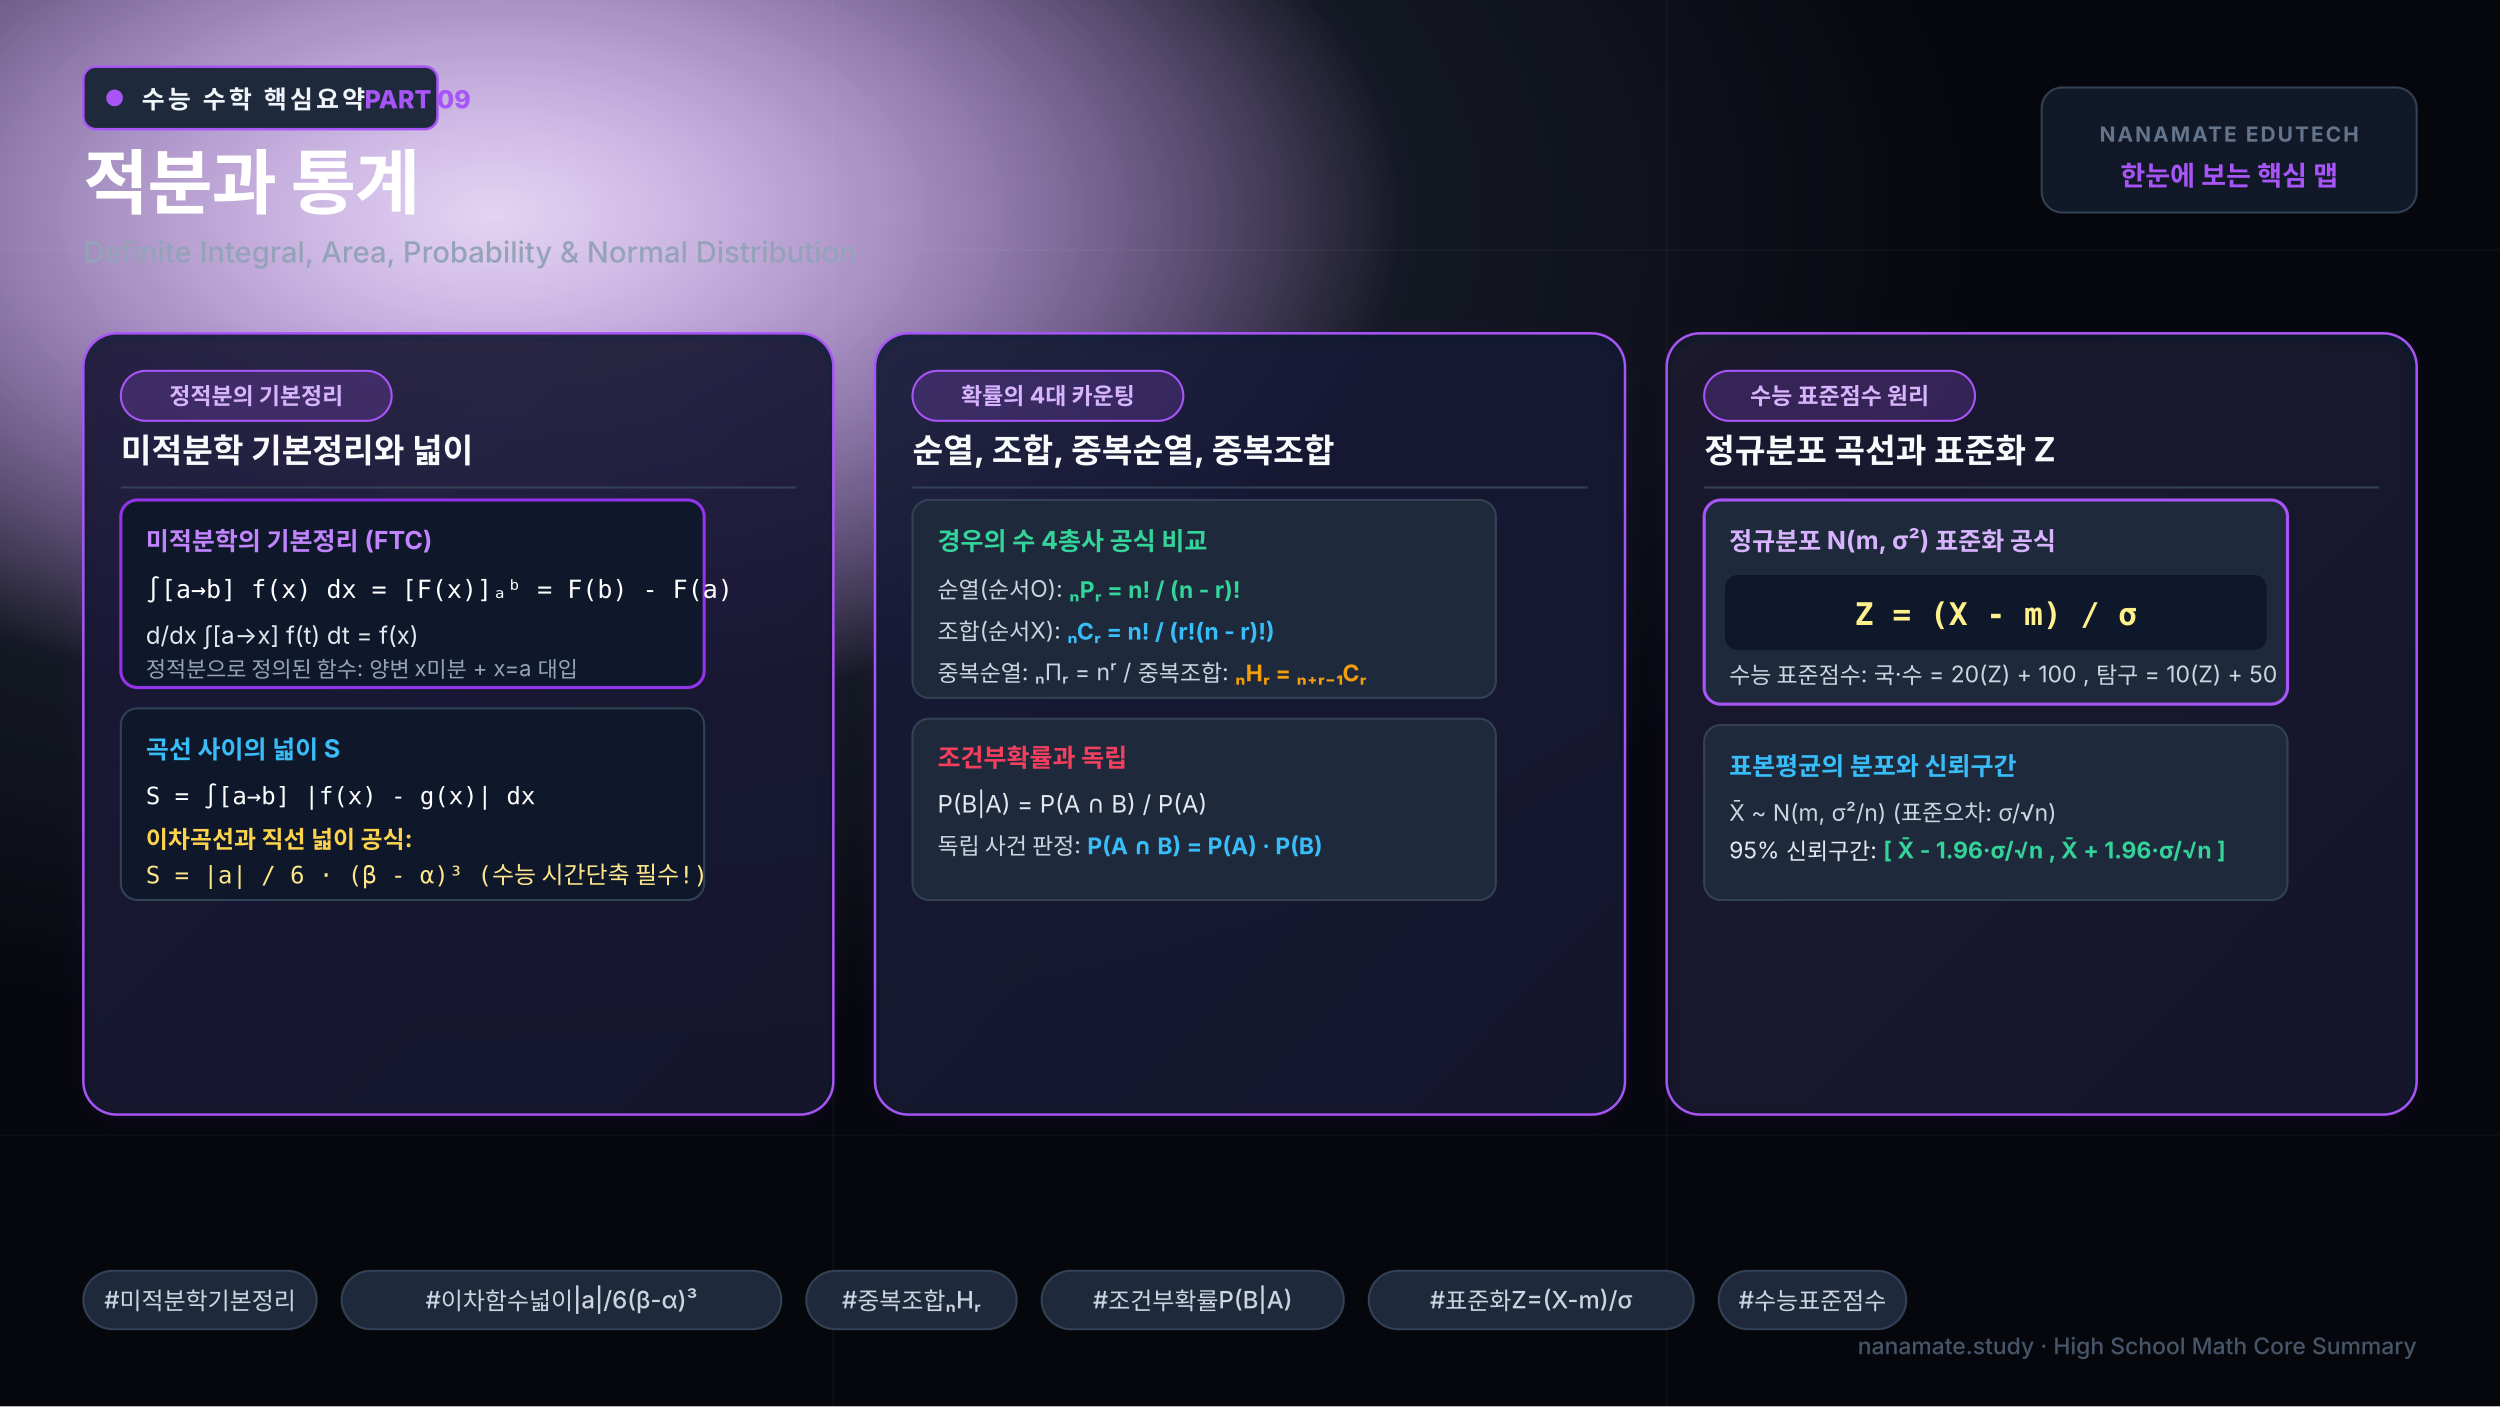
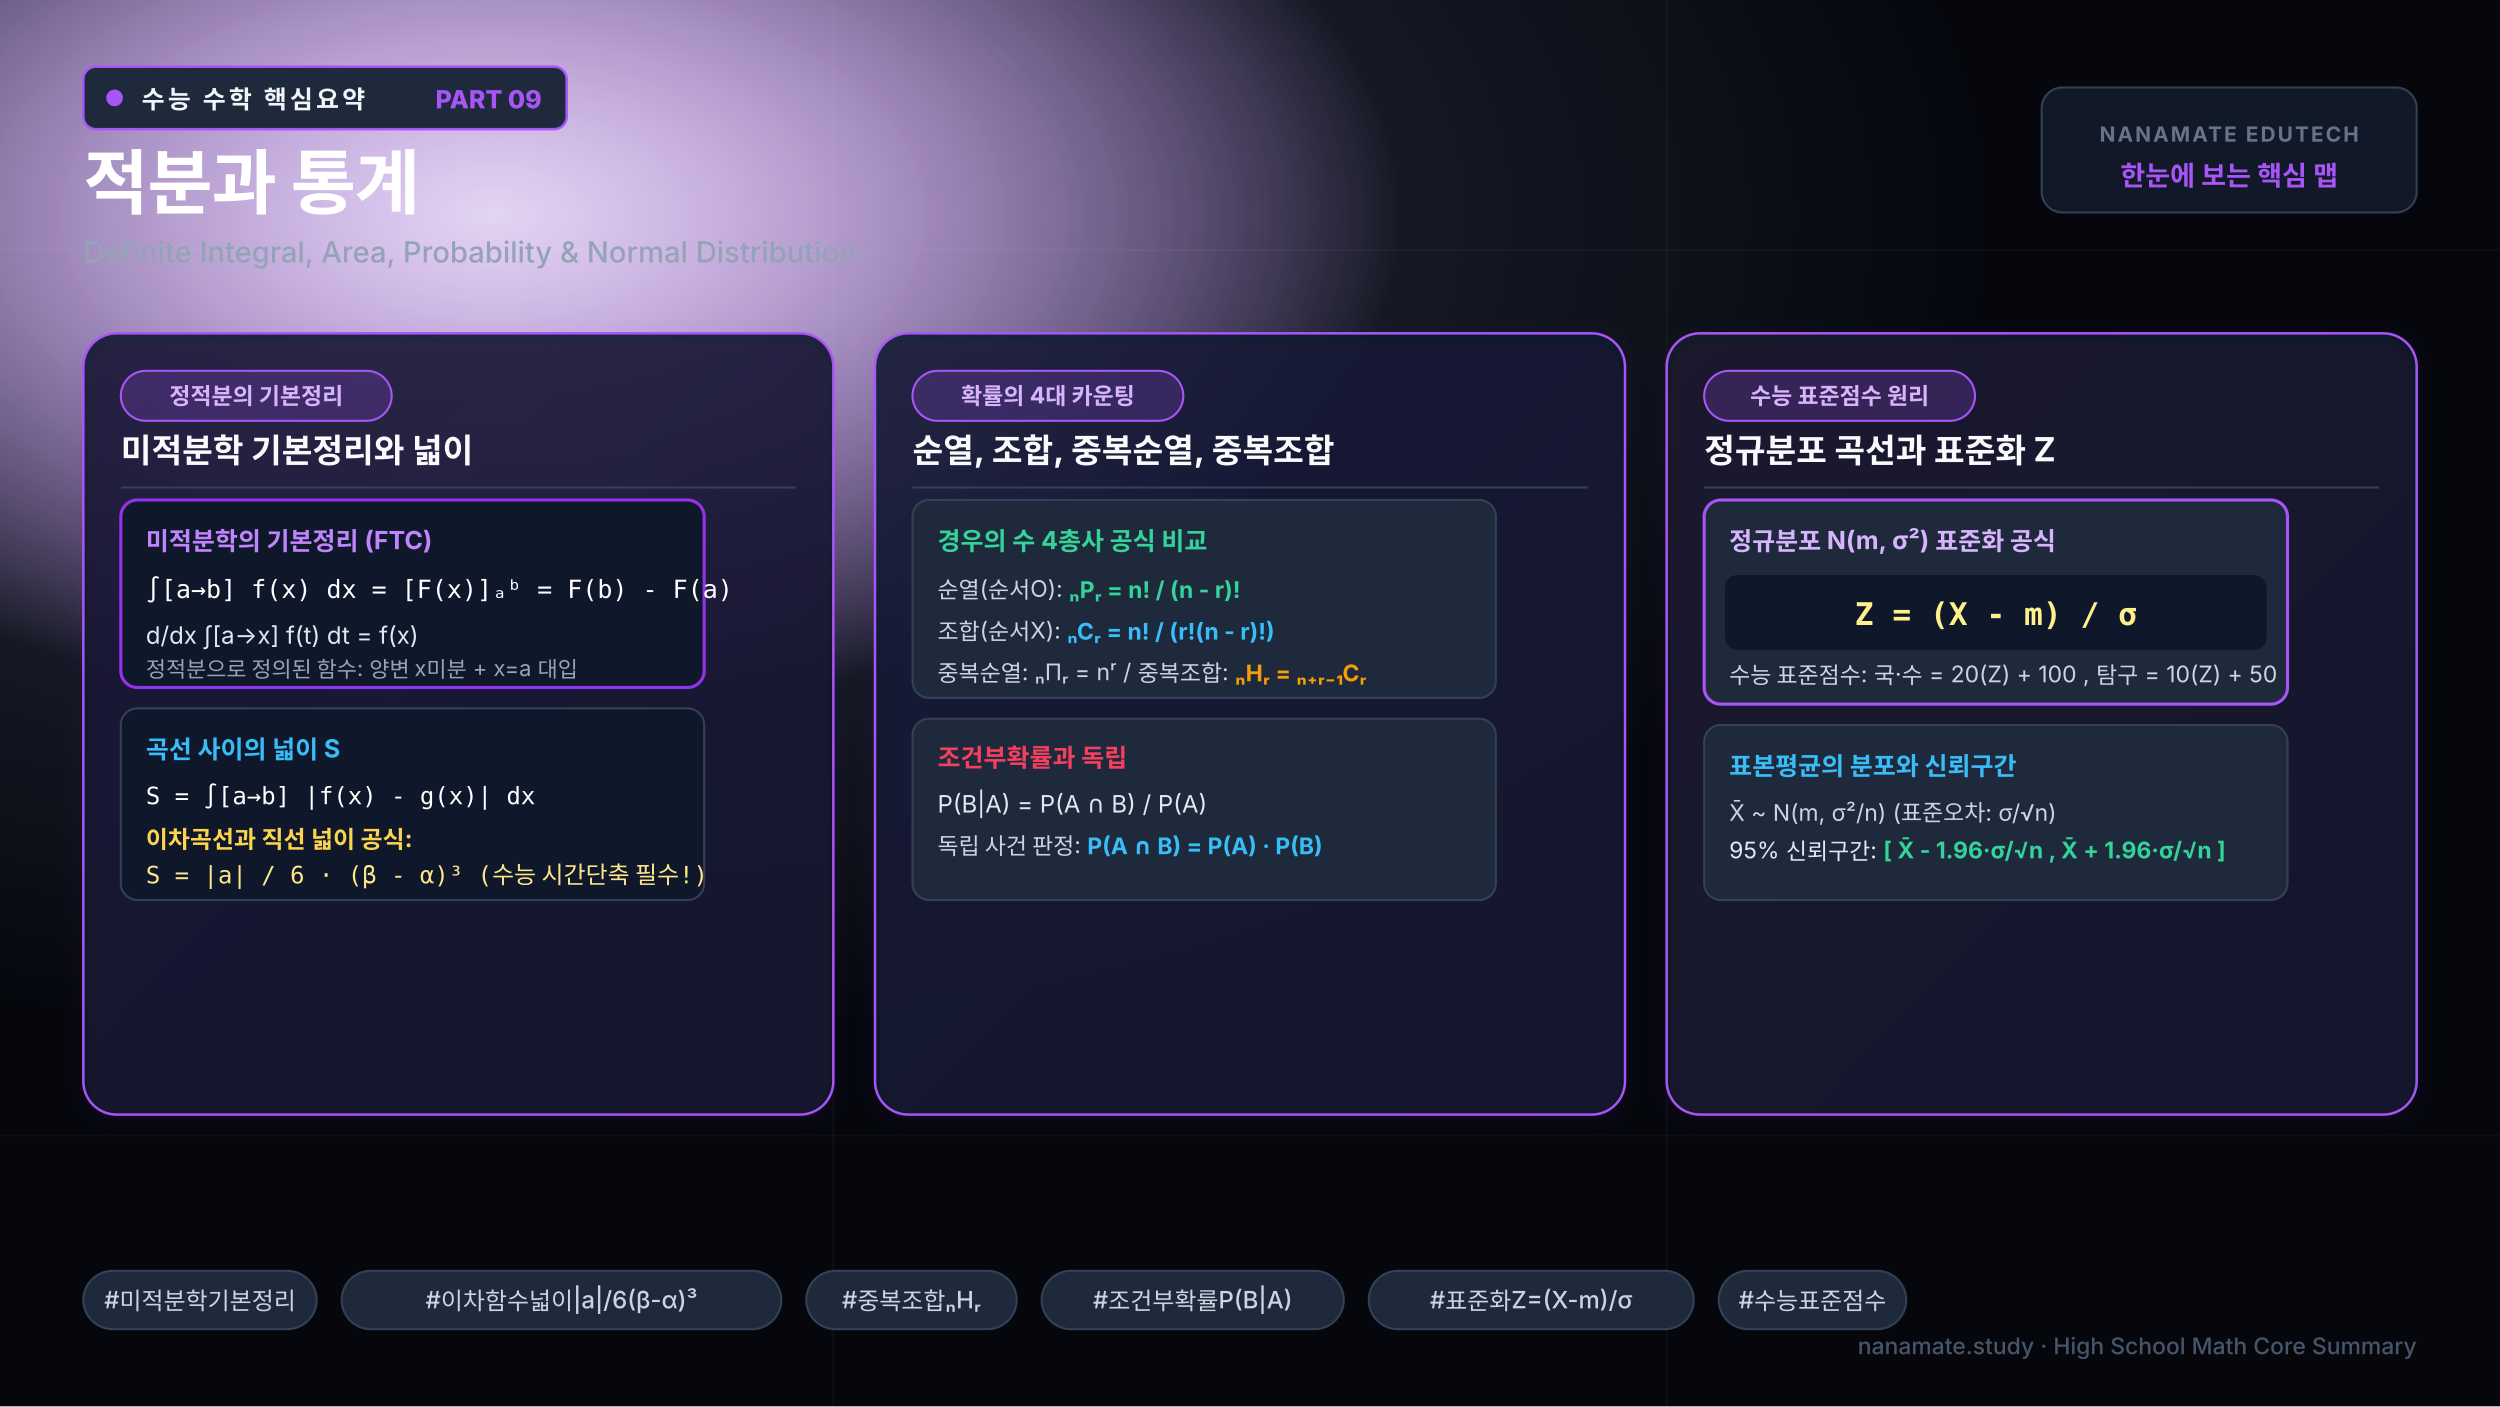
<svg xmlns="http://www.w3.org/2000/svg" viewBox="0 0 1200 675" width="100%" height="100%" style="background:#0a0e1a; font-family:'IBM Plex Sans KR', -apple-system, sans-serif;">
  <defs>
    <radialGradient id="bg-glow" cx="20%" cy="15%" r="60%">
      <stop offset="0%" stop-color="#a855f7" stop-opacity="0.18" />
      <stop offset="60%" stop-color="#0a0e1a" stop-opacity="0.95" />
      <stop offset="100%" stop-color="#05070d" />
    </radialGradient>
    <linearGradient id="card-grad-0" x1="0%" y1="0%" x2="100%" y2="100%">
      <stop offset="0%" stop-color="#a855f7" stop-opacity="0.1" />
      <stop offset="100%" stop-color="#1e293b" stop-opacity="0.05" />
    </linearGradient>
    <linearGradient id="card-grad-1" x1="0%" y1="0%" x2="100%" y2="100%">
      <stop offset="0%" stop-color="#38bdf8" stop-opacity="0.1" />
      <stop offset="100%" stop-color="#1e293b" stop-opacity="0.05" />
    </linearGradient>
    <linearGradient id="card-grad-2" x1="0%" y1="0%" x2="100%" y2="100%">
      <stop offset="0%" stop-color="#f59e0b" stop-opacity="0.1" />
      <stop offset="100%" stop-color="#1e293b" stop-opacity="0.05" />
    </linearGradient>
    <filter id="card-shadow" x="-10%" y="-10%" width="120%" height="125%">
      <feDropShadow dx="0" dy="12" stdDeviation="16" flood-color="#000000" flood-opacity="0.6" />
      <feDropShadow dx="0" dy="2" stdDeviation="4" flood-color="rgba(168, 85, 247, 0.4)" flood-opacity="0.2" />
    </filter>
  </defs>
  <rect width="1200" height="675" fill="url(#bg-glow)" />
  <g stroke="#ffffff" stroke-opacity="0.03" stroke-width="1">
    <line x1="0" y1="120" x2="1200" y2="120" />
    <line x1="0" y1="545" x2="1200" y2="545" />
    <line x1="400" y1="0" x2="400" y2="675" />
    <line x1="800" y1="0" x2="800" y2="675" />
  </g>
  <g transform="translate(40, 32)">
-     <rect x="0" y="0" width="170" height="30" rx="6" fill="#1e293b" stroke="#a855f7" stroke-width="1.2" />
+     <rect x="0" y="0" width="232" height="30" rx="6" fill="#1e293b" stroke="#a855f7" stroke-width="1.2" />
    <circle cx="15" cy="15" r="4" fill="#a855f7" />
    <text x="28" y="20" fill="#f1f5f9" font-size="12" font-weight="700" letter-spacing="1.5">수능 수학 핵심요약</text>
-     <text x="135" y="20" fill="#a855f7" font-size="12" font-weight="800">PART 09</text>
+     <text x="220" y="20" fill="#a855f7" font-size="12" font-weight="800" text-anchor="end">PART 09</text>
    <text x="0" y="68" fill="#ffffff" font-size="34" font-weight="800" letter-spacing="-0.5">적분과 통계</text>
    <text x="0" y="94" fill="#94a3b8" font-size="14" font-weight="500">Definite Integral, Area, Probability &amp; Normal Distribution</text>
    <g transform="translate(940, 10)">
      <rect x="0" y="0" width="180" height="60" rx="10" fill="#111827" stroke="#334155" stroke-width="1" />
      <text x="90" y="26" fill="#64748b" font-size="10" font-weight="700" text-anchor="middle" letter-spacing="1">NANAMATE EDUTECH</text>
      <text x="90" y="47" fill="#a855f7" font-size="13" font-weight="800" text-anchor="middle">한눈에 보는 핵심 맵</text>
    </g>
  </g>
  <g transform="translate(40, 160)">
    <rect x="0" y="0" width="360" height="375" rx="16" fill="#111827" fill-opacity="0.9" stroke="#a855f7" stroke-width="1.2" filter="url(#card-shadow)" />
    <rect x="0" y="0" width="360" height="375" rx="16" fill="url(#card-grad-0)" fill-opacity="0.3" />
    <rect x="18" y="18" width="130" height="24" rx="12" fill="#a855f7" fill-opacity="0.2" stroke="#a855f7" stroke-width="1" />
    <text x="83" y="34" fill="#d8b4fe" font-size="11" font-weight="700" text-anchor="middle">정적분의 기본정리</text>
    <text x="18" y="62" fill="#f8fafc" font-size="16" font-weight="700">미적분학 기본정리와 넓이</text>
    <line x1="18" y1="74" x2="342" y2="74" stroke="#334155" stroke-width="1" />
    <g transform="translate(0, 30)">
      <g transform="translate(18, 50)">
        <rect x="0" y="0" width="280" height="90" rx="8" fill="#0f172a" stroke="#9333ea" stroke-width="1.5" />
        <text x="12" y="24" fill="#c084fc" font-size="12" font-weight="700">미적분학의 기본정리 (FTC)</text>
        <text x="12" y="47" fill="#ffffff" font-size="12" font-family="monospace">∫[a→b] f(x) dx = [F(x)]ₐᵇ = F(b) - F(a)</text>
        <text x="12" y="69" fill="#e2e8f0" font-size="11.5">d/dx ∫[a→x] f(t) dt = f(x)</text>
        <text x="12" y="85" fill="#94a3b8" font-size="10.5">정적분으로 정의된 함수: 양변 x미분 + x=a 대입</text>
        <rect x="0" y="100" width="280" height="92" rx="8" fill="#0f172a" stroke="#334155" />
        <text x="12" y="124" fill="#38bdf8" font-size="12" font-weight="700">곡선 사이의 넓이 S</text>
        <text x="12" y="146" fill="#ffffff" font-size="11.5" font-family="monospace">S = ∫[a→b] |f(x) - g(x)| dx</text>
        <text x="12" y="167" fill="#fcd34d" font-size="11.5" font-weight="700">이차곡선과 직선 넓이 공식:</text>
        <text x="12" y="184" fill="#fde68a" font-size="11.5" font-family="monospace">S = |a| / 6 · (β - α)³ (수능 시간단축 필수!)</text>
      </g>
    </g>
  </g>
  <g transform="translate(420, 160)">
    <rect x="0" y="0" width="360" height="375" rx="16" fill="#111827" fill-opacity="0.9" stroke="#a855f7" stroke-width="1.2" filter="url(#card-shadow)" />
    <rect x="0" y="0" width="360" height="375" rx="16" fill="url(#card-grad-1)" fill-opacity="0.3" />
    <rect x="18" y="18" width="130" height="24" rx="12" fill="#a855f7" fill-opacity="0.2" stroke="#a855f7" stroke-width="1" />
    <text x="83" y="34" fill="#d8b4fe" font-size="11" font-weight="700" text-anchor="middle">확률의 4대 카운팅</text>
    <text x="18" y="62" fill="#f8fafc" font-size="16" font-weight="700">순열, 조합, 중복순열, 중복조합</text>
    <line x1="18" y1="74" x2="342" y2="74" stroke="#334155" stroke-width="1" />
    <g transform="translate(0, 30)">
      <g transform="translate(18, 50)">
        <rect x="0" y="0" width="280" height="95" rx="8" fill="#1e293b" stroke="#334155" />
        <text x="12" y="24" fill="#34d399" font-size="12" font-weight="700">경우의 수 4총사 공식 비교</text>
        <text x="12" y="47" fill="#cbd5e1" font-size="11">순열(순서O): <tspan fill="#34d399" font-weight="700">ₙPᵣ = n! / (n - r)!</tspan>
        </text>
        <text x="12" y="67" fill="#cbd5e1" font-size="11">조합(순서X): <tspan fill="#38bdf8" font-weight="700">ₙCᵣ = n! / (r!(n - r)!)</tspan>
        </text>
        <text x="12" y="87" fill="#cbd5e1" font-size="11">중복순열: ₙΠᵣ = nʳ  /  중복조합: <tspan fill="#f59e0b" font-weight="700">ₙHᵣ = ₙ₊ᵣ₋₁Cᵣ</tspan>
        </text>
        <rect x="0" y="105" width="280" height="87" rx="8" fill="#1e293b" stroke="#334155" />
        <text x="12" y="128" fill="#f43f5e" font-size="12" font-weight="700">조건부확률과 독립</text>
        <text x="12" y="150" fill="#e2e8f0" font-size="11.5">P(B|A) = P(A ∩ B) / P(A)</text>
        <text x="12" y="170" fill="#cbd5e1" font-size="11">독립 사건 판정: <tspan fill="#38bdf8" font-weight="700">P(A ∩ B) = P(A) · P(B)</tspan>
        </text>
      </g>
    </g>
  </g>
  <g transform="translate(800, 160)">
    <rect x="0" y="0" width="360" height="375" rx="16" fill="#111827" fill-opacity="0.9" stroke="#a855f7" stroke-width="1.2" filter="url(#card-shadow)" />
    <rect x="0" y="0" width="360" height="375" rx="16" fill="url(#card-grad-2)" fill-opacity="0.3" />
    <rect x="18" y="18" width="130" height="24" rx="12" fill="#a855f7" fill-opacity="0.2" stroke="#a855f7" stroke-width="1" />
    <text x="83" y="34" fill="#d8b4fe" font-size="11" font-weight="700" text-anchor="middle">수능 표준점수 원리</text>
    <text x="18" y="62" fill="#f8fafc" font-size="16" font-weight="700">정규분포 곡선과 표준화 Z</text>
    <line x1="18" y1="74" x2="342" y2="74" stroke="#334155" stroke-width="1" />
    <g transform="translate(0, 30)">
      <g transform="translate(18, 50)">
        <rect x="0" y="0" width="280" height="98" rx="8" fill="#1e293b" stroke="#a855f7" stroke-width="1.5" />
        <text x="12" y="24" fill="#d8b4fe" font-size="12" font-weight="700">정규분포 N(m, σ²) 표준화 공식</text>
        <g transform="translate(10, 36)">
          <rect x="0" y="0" width="260" height="36" rx="6" fill="#0f172a" />
          <text x="130" y="24" fill="#fef08a" font-size="15" font-family="monospace" font-weight="800" text-anchor="middle">Z = (X - m) / σ</text>
        </g>
        <text x="12" y="88" fill="#cbd5e1" font-size="11">수능 표준점수: 국·수 = 20(Z) + 100 , 탐구 = 10(Z) + 50</text>
        <rect x="0" y="108" width="280" height="84" rx="8" fill="#1e293b" stroke="#334155" />
        <text x="12" y="132" fill="#38bdf8" font-size="12" font-weight="700">표본평균의 분포와 신뢰구간</text>
        <text x="12" y="154" fill="#cbd5e1" font-size="11">X̄ ~ N(m, σ²/n) (표준오차: σ/√n)</text>
        <text x="12" y="172" fill="#e2e8f0" font-size="11">95% 신뢰구간: <tspan fill="#34d399" font-weight="700">[ X̄ - 1.96·σ/√n , X̄ + 1.96·σ/√n ]</tspan>
        </text>
      </g>
    </g>
  </g>
  <g transform="translate(0, 45)">
    <rect x="40" y="565" width="112" height="28" rx="14" fill="#1e293b" stroke="#334155" />
    <text x="96.0" y="583" fill="#cbd5e1" font-size="11.5" font-weight="500" text-anchor="middle">#미적분학기본정리</text>
    <rect x="164" y="565" width="211" height="28" rx="14" fill="#1e293b" stroke="#334155" />
    <text x="269.5" y="583" fill="#cbd5e1" font-size="11.5" font-weight="500" text-anchor="middle">#이차함수넓이|a|/6(β-α)³</text>
    <rect x="387" y="565" width="101" height="28" rx="14" fill="#1e293b" stroke="#334155" />
    <text x="437.5" y="583" fill="#cbd5e1" font-size="11.5" font-weight="500" text-anchor="middle">#중복조합ₙHᵣ</text>
    <rect x="500" y="565" width="145" height="28" rx="14" fill="#1e293b" stroke="#334155" />
    <text x="572.5" y="583" fill="#cbd5e1" font-size="11.5" font-weight="500" text-anchor="middle">#조건부확률P(B|A)</text>
    <rect x="657" y="565" width="156" height="28" rx="14" fill="#1e293b" stroke="#334155" />
    <text x="735.0" y="583" fill="#cbd5e1" font-size="11.5" font-weight="500" text-anchor="middle">#표준화Z=(X-m)/σ</text>
    <rect x="825" y="565" width="90" height="28" rx="14" fill="#1e293b" stroke="#334155" />
    <text x="870.0" y="583" fill="#cbd5e1" font-size="11.5" font-weight="500" text-anchor="middle">#수능표준점수</text>
  </g>
  <text x="1160" y="650" fill="#475569" font-size="11" font-weight="500" text-anchor="end">nanamate.study · High School Math Core Summary</text>
</svg>
